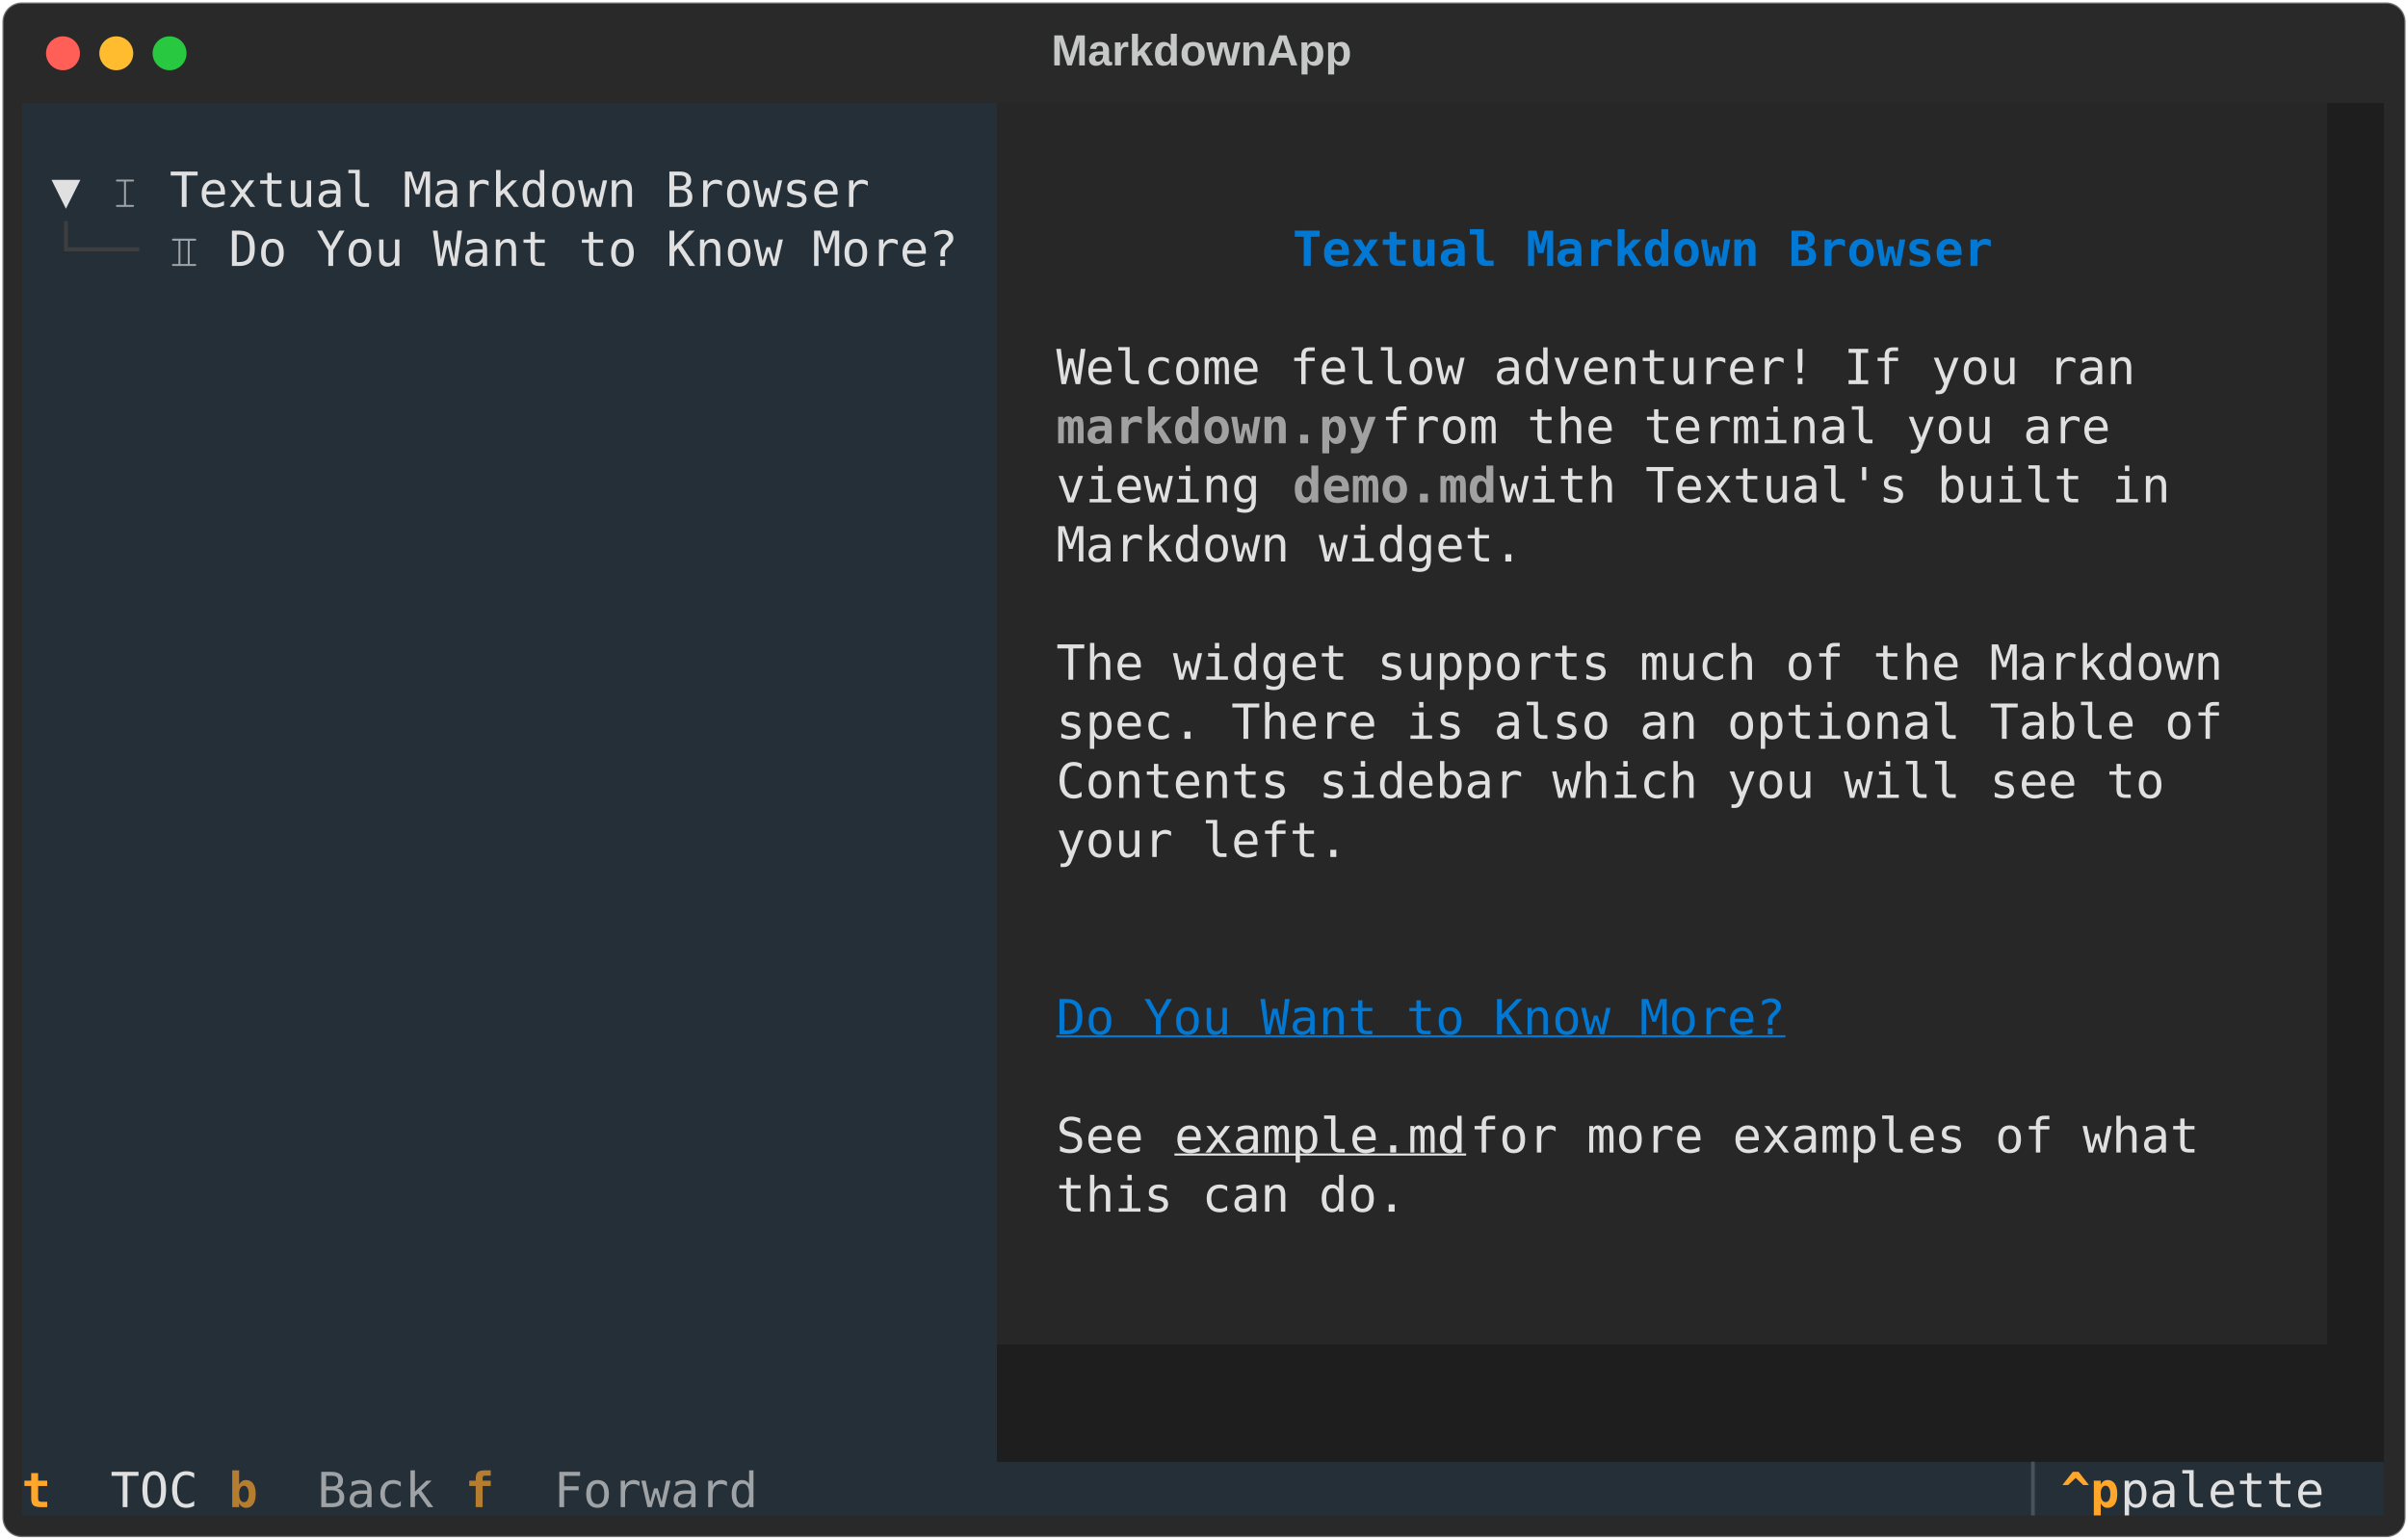
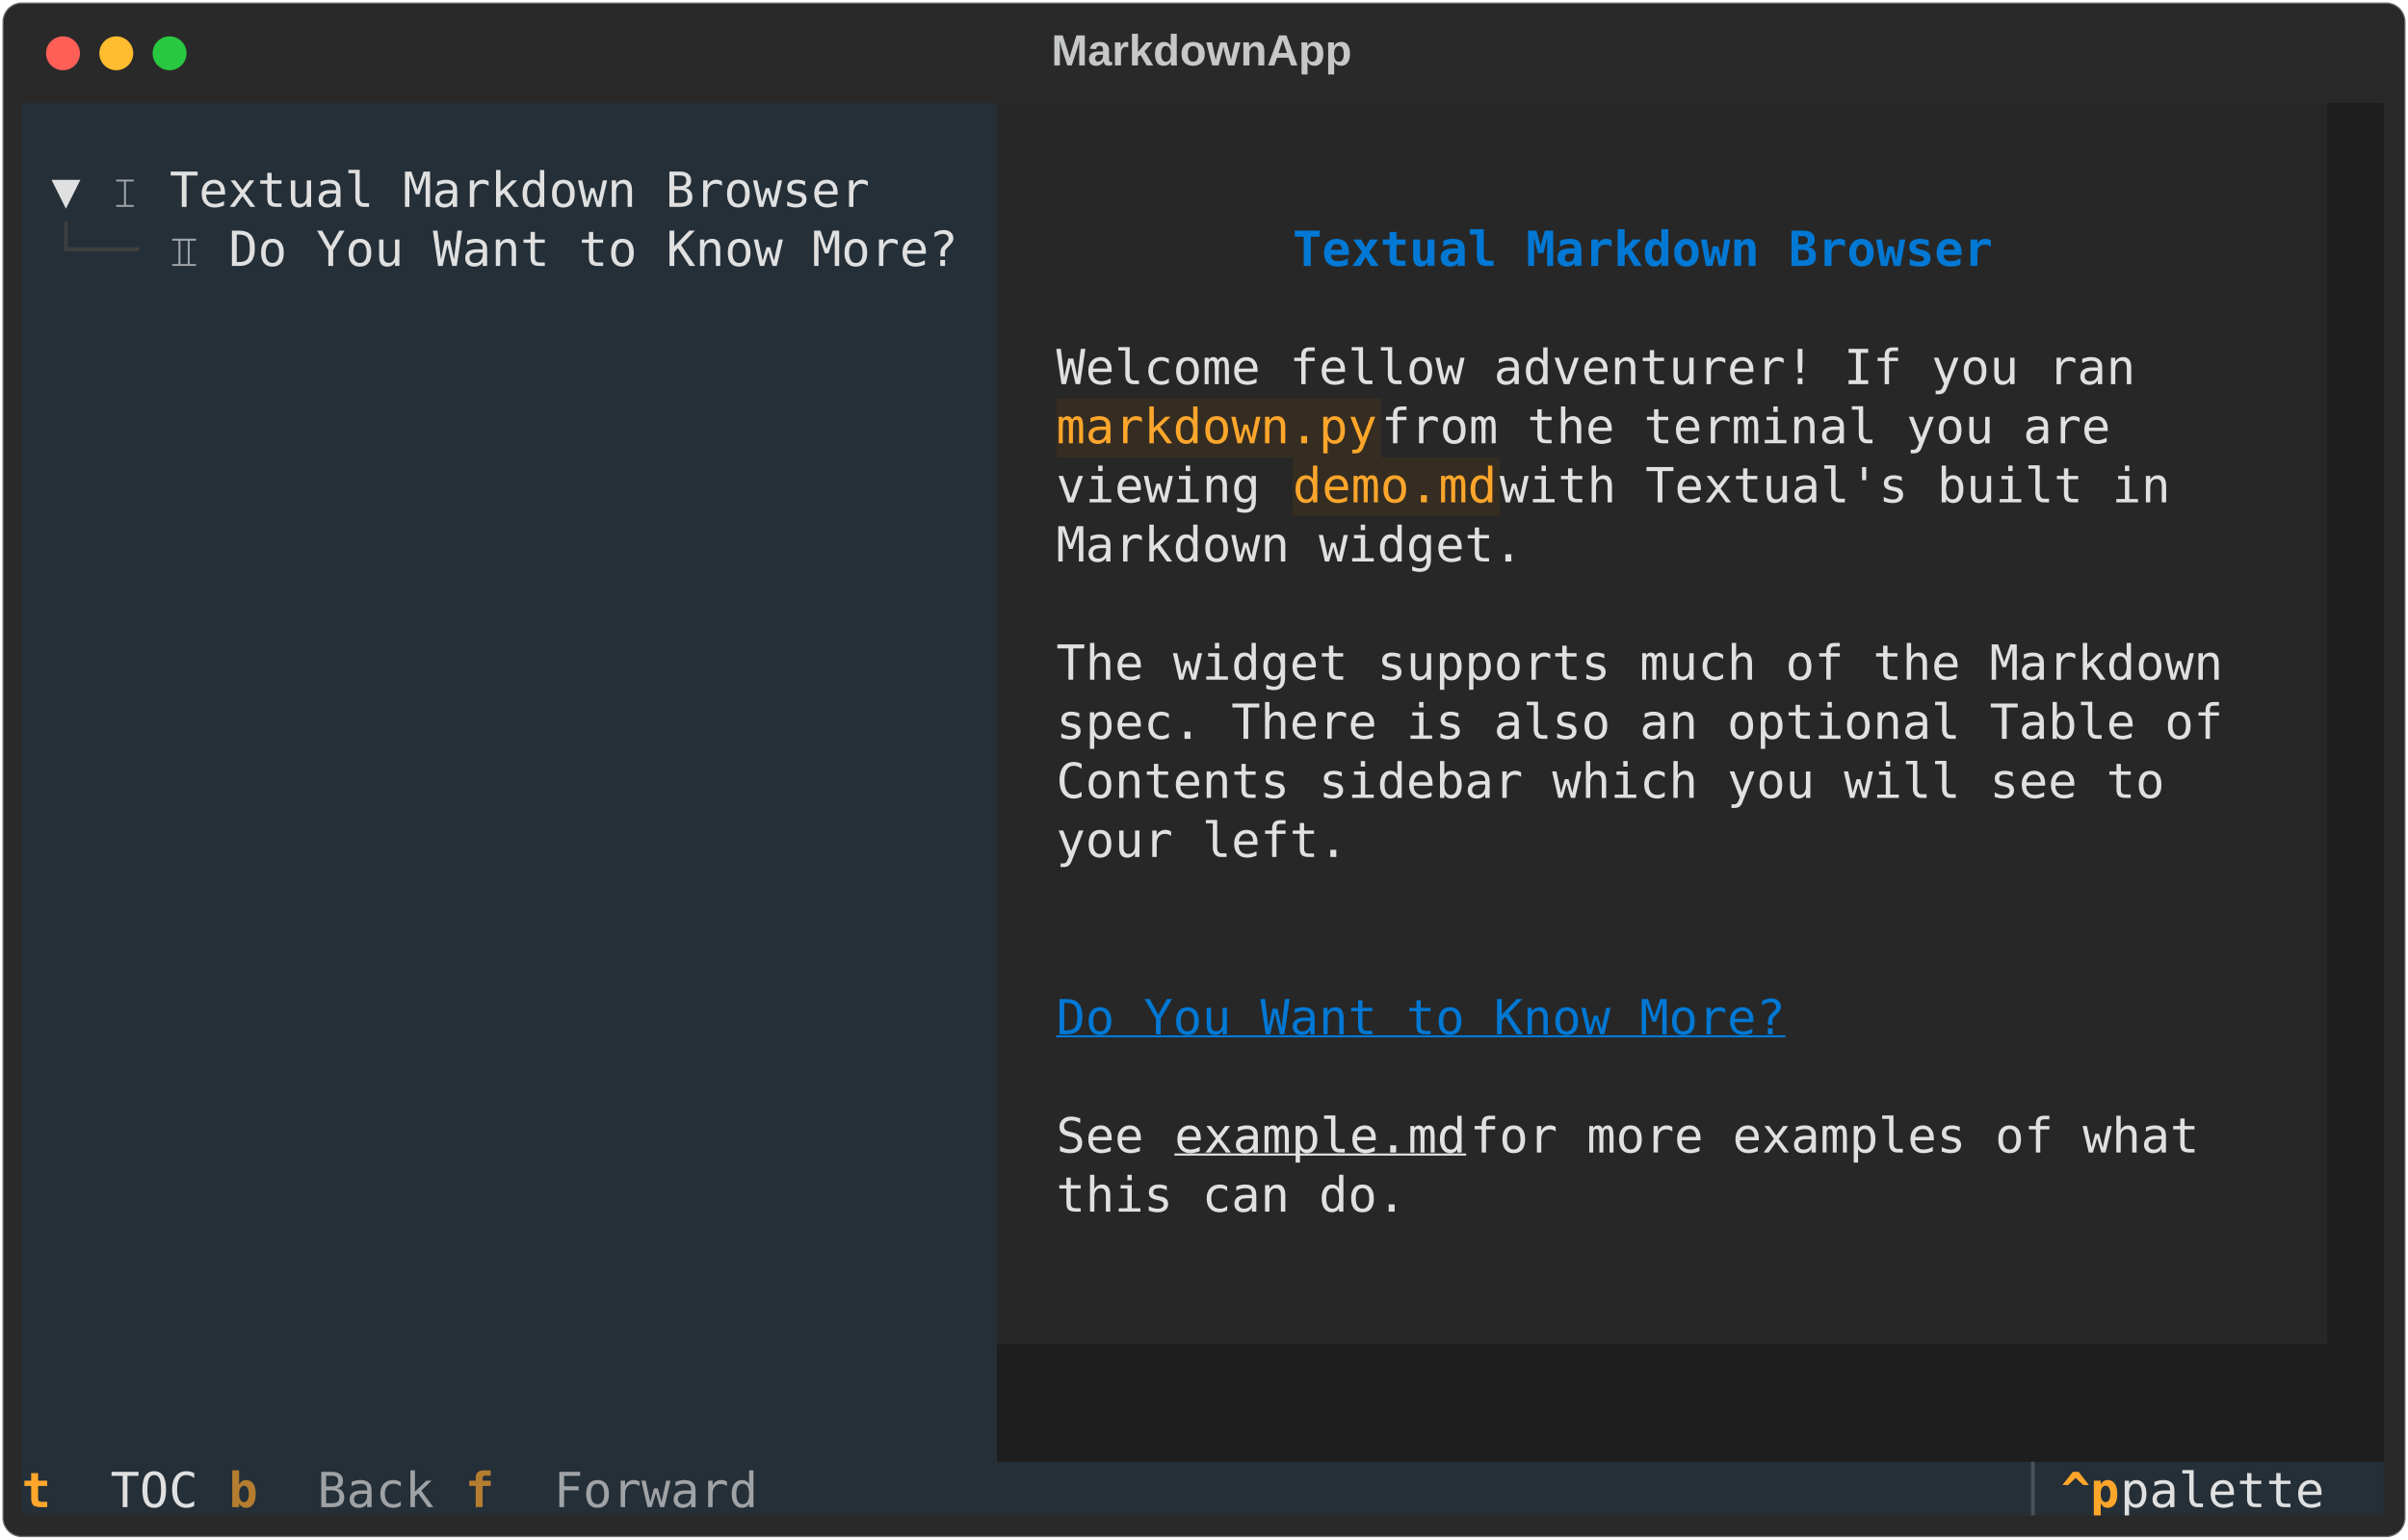
<svg xmlns="http://www.w3.org/2000/svg" class="rich-terminal" viewBox="0 0 994 635.6">
  <style>

    @font-face {
        font-family: "Fira Code";
        src: local("FiraCode-Regular"),
                url("https://cdnjs.cloudflare.com/ajax/libs/firacode/6.2.0/woff2/FiraCode-Regular.woff2") format("woff2"),
                url("https://cdnjs.cloudflare.com/ajax/libs/firacode/6.2.0/woff/FiraCode-Regular.woff") format("woff");
        font-style: normal;
        font-weight: 400;
    }
    @font-face {
        font-family: "Fira Code";
        src: local("FiraCode-Bold"),
                url("https://cdnjs.cloudflare.com/ajax/libs/firacode/6.2.0/woff2/FiraCode-Bold.woff2") format("woff2"),
                url("https://cdnjs.cloudflare.com/ajax/libs/firacode/6.2.0/woff/FiraCode-Bold.woff") format("woff");
        font-style: bold;
        font-weight: 700;
    }

    .terminal-matrix {
        font-family: Fira Code, monospace;
        font-size: 20px;
        line-height: 24.4px;
        font-variant-east-asian: full-width;
    }

    .terminal-title {
        font-size: 18px;
        font-weight: bold;
        font-family: arial;
    }

    .terminal-r1 { fill: #c5c8c6 }
.terminal-r2 { fill: #e0e0e0 }
.terminal-r3 { fill: #a0a3a6 }
.terminal-r4 { fill: #3e3e3e }
.terminal-r5 { fill: #0178d4;font-weight: bold }
- .terminal-r6 { fill: #a1a1a1;font-weight: bold }
+ .terminal-r6 { fill: #fea62b }
.terminal-r7 { fill: #0178d4;text-decoration: underline; }
.terminal-r8 { fill: #e2e2e2;text-decoration: underline; }
.terminal-r9 { fill: #ffa62b;font-weight: bold }
.terminal-r10 { fill: #b47d2f;font-weight: bold }
.terminal-r11 { fill: #495259 }
    </style>
  <defs>
    <clipPath id="terminal-clip-terminal">
      <rect x="0" y="0" width="975.0" height="584.6" />
    </clipPath>
    <clipPath id="terminal-line-0">
      <rect x="0" y="1.5" width="976" height="24.65" />
    </clipPath>
    <clipPath id="terminal-line-1">
      <rect x="0" y="25.9" width="976" height="24.65" />
    </clipPath>
    <clipPath id="terminal-line-2">
      <rect x="0" y="50.3" width="976" height="24.65" />
    </clipPath>
    <clipPath id="terminal-line-3">
      <rect x="0" y="74.7" width="976" height="24.65" />
    </clipPath>
    <clipPath id="terminal-line-4">
      <rect x="0" y="99.1" width="976" height="24.65" />
    </clipPath>
    <clipPath id="terminal-line-5">
      <rect x="0" y="123.5" width="976" height="24.65" />
    </clipPath>
    <clipPath id="terminal-line-6">
      <rect x="0" y="147.9" width="976" height="24.65" />
    </clipPath>
    <clipPath id="terminal-line-7">
      <rect x="0" y="172.3" width="976" height="24.65" />
    </clipPath>
    <clipPath id="terminal-line-8">
      <rect x="0" y="196.7" width="976" height="24.65" />
    </clipPath>
    <clipPath id="terminal-line-9">
      <rect x="0" y="221.1" width="976" height="24.65" />
    </clipPath>
    <clipPath id="terminal-line-10">
      <rect x="0" y="245.5" width="976" height="24.65" />
    </clipPath>
    <clipPath id="terminal-line-11">
      <rect x="0" y="269.9" width="976" height="24.65" />
    </clipPath>
    <clipPath id="terminal-line-12">
      <rect x="0" y="294.3" width="976" height="24.65" />
    </clipPath>
    <clipPath id="terminal-line-13">
      <rect x="0" y="318.7" width="976" height="24.65" />
    </clipPath>
    <clipPath id="terminal-line-14">
      <rect x="0" y="343.1" width="976" height="24.65" />
    </clipPath>
    <clipPath id="terminal-line-15">
      <rect x="0" y="367.5" width="976" height="24.65" />
    </clipPath>
    <clipPath id="terminal-line-16">
      <rect x="0" y="391.9" width="976" height="24.65" />
    </clipPath>
    <clipPath id="terminal-line-17">
      <rect x="0" y="416.3" width="976" height="24.65" />
    </clipPath>
    <clipPath id="terminal-line-18">
      <rect x="0" y="440.7" width="976" height="24.65" />
    </clipPath>
    <clipPath id="terminal-line-19">
      <rect x="0" y="465.1" width="976" height="24.65" />
    </clipPath>
    <clipPath id="terminal-line-20">
      <rect x="0" y="489.5" width="976" height="24.65" />
    </clipPath>
    <clipPath id="terminal-line-21">
      <rect x="0" y="513.9" width="976" height="24.65" />
    </clipPath>
    <clipPath id="terminal-line-22">
      <rect x="0" y="538.3" width="976" height="24.65" />
    </clipPath>
  </defs>
  <rect fill="#292929" stroke="rgba(255,255,255,0.35)" stroke-width="1" x="1" y="1" width="992" height="633.6" rx="8" />
  <text class="terminal-title" fill="#c5c8c6" text-anchor="middle" x="496" y="27">MarkdownApp</text>
  <g transform="translate(26,22)">
    <circle cx="0" cy="0" r="7" fill="#ff5f57" />
    <circle cx="22" cy="0" r="7" fill="#febc2e" />
    <circle cx="44" cy="0" r="7" fill="#28c840" />
  </g>
  <g transform="translate(9, 41)" clip-path="url(#terminal-clip-terminal)">
    <rect fill="#242f38" x="0" y="1.5" width="402.6" height="24.65" shape-rendering="crispEdges" />
    <rect fill="#272727" x="402.6" y="1.5" width="549" height="24.65" shape-rendering="crispEdges" />
    <rect fill="#1e1e1e" x="951.6" y="1.5" width="24.4" height="24.65" shape-rendering="crispEdges" />
    <rect fill="#242f38" x="0" y="25.9" width="12.2" height="24.65" shape-rendering="crispEdges" />
    <rect fill="#242f38" x="12.2" y="25.9" width="24.4" height="24.65" shape-rendering="crispEdges" />
    <rect fill="#242f38" x="36.6" y="25.9" width="24.4" height="24.65" shape-rendering="crispEdges" />
    <rect fill="#242f38" x="61" y="25.9" width="292.8" height="24.65" shape-rendering="crispEdges" />
    <rect fill="#242f38" x="353.8" y="25.9" width="36.6" height="24.65" shape-rendering="crispEdges" />
    <rect fill="#242f38" x="390.4" y="25.9" width="12.2" height="24.65" shape-rendering="crispEdges" />
    <rect fill="#272727" x="402.6" y="25.9" width="549" height="24.65" shape-rendering="crispEdges" />
    <rect fill="#1e1e1e" x="951.6" y="25.9" width="24.4" height="24.65" shape-rendering="crispEdges" />
    <rect fill="#242f38" x="0" y="50.3" width="12.2" height="24.65" shape-rendering="crispEdges" />
    <rect fill="#242f38" x="12.2" y="50.3" width="48.8" height="24.65" shape-rendering="crispEdges" />
    <rect fill="#242f38" x="61" y="50.3" width="24.4" height="24.65" shape-rendering="crispEdges" />
    <rect fill="#242f38" x="85.4" y="50.3" width="305" height="24.65" shape-rendering="crispEdges" />
    <rect fill="#242f38" x="390.4" y="50.3" width="12.2" height="24.65" shape-rendering="crispEdges" />
    <rect fill="#272727" x="402.6" y="50.3" width="24.4" height="24.65" shape-rendering="crispEdges" />
    <rect fill="#272727" x="427" y="50.3" width="97.6" height="24.65" shape-rendering="crispEdges" />
    <rect fill="#272727" x="524.6" y="50.3" width="292.8" height="24.65" shape-rendering="crispEdges" />
    <rect fill="#272727" x="817.4" y="50.3" width="109.8" height="24.65" shape-rendering="crispEdges" />
    <rect fill="#272727" x="927.2" y="50.3" width="24.4" height="24.65" shape-rendering="crispEdges" />
    <rect fill="#1e1e1e" x="951.6" y="50.3" width="24.4" height="24.65" shape-rendering="crispEdges" />
    <rect fill="#242f38" x="0" y="74.7" width="12.2" height="24.65" shape-rendering="crispEdges" />
    <rect fill="#242f38" x="12.2" y="74.7" width="378.2" height="24.65" shape-rendering="crispEdges" />
    <rect fill="#242f38" x="390.4" y="74.7" width="12.2" height="24.65" shape-rendering="crispEdges" />
    <rect fill="#272727" x="402.6" y="74.7" width="549" height="24.65" shape-rendering="crispEdges" />
    <rect fill="#1e1e1e" x="951.6" y="74.7" width="24.4" height="24.65" shape-rendering="crispEdges" />
    <rect fill="#242f38" x="0" y="99.1" width="12.2" height="24.65" shape-rendering="crispEdges" />
    <rect fill="#242f38" x="12.2" y="99.1" width="378.2" height="24.65" shape-rendering="crispEdges" />
    <rect fill="#242f38" x="390.4" y="99.1" width="12.2" height="24.65" shape-rendering="crispEdges" />
    <rect fill="#272727" x="402.6" y="99.1" width="24.4" height="24.65" shape-rendering="crispEdges" />
    <rect fill="#272727" x="427" y="99.1" width="451.4" height="24.65" shape-rendering="crispEdges" />
    <rect fill="#272727" x="878.4" y="99.1" width="73.2" height="24.65" shape-rendering="crispEdges" />
    <rect fill="#1e1e1e" x="951.6" y="99.1" width="24.4" height="24.65" shape-rendering="crispEdges" />
    <rect fill="#242f38" x="0" y="123.5" width="12.2" height="24.65" shape-rendering="crispEdges" />
    <rect fill="#242f38" x="12.2" y="123.5" width="378.2" height="24.65" shape-rendering="crispEdges" />
    <rect fill="#242f38" x="390.4" y="123.5" width="12.2" height="24.65" shape-rendering="crispEdges" />
    <rect fill="#272727" x="402.6" y="123.5" width="24.4" height="24.65" shape-rendering="crispEdges" />
-     <rect fill="#272727" x="427" y="123.5" width="134.2" height="24.65" shape-rendering="crispEdges" />
+     <rect fill="#362d22" x="427" y="123.5" width="134.2" height="24.65" shape-rendering="crispEdges" />
    <rect fill="#272727" x="561.2" y="123.5" width="317.2" height="24.65" shape-rendering="crispEdges" />
    <rect fill="#272727" x="878.4" y="123.5" width="73.2" height="24.65" shape-rendering="crispEdges" />
    <rect fill="#1e1e1e" x="951.6" y="123.5" width="24.4" height="24.65" shape-rendering="crispEdges" />
    <rect fill="#242f38" x="0" y="147.9" width="12.2" height="24.65" shape-rendering="crispEdges" />
    <rect fill="#242f38" x="12.2" y="147.9" width="378.2" height="24.65" shape-rendering="crispEdges" />
    <rect fill="#242f38" x="390.4" y="147.9" width="12.2" height="24.65" shape-rendering="crispEdges" />
    <rect fill="#272727" x="402.6" y="147.9" width="24.4" height="24.65" shape-rendering="crispEdges" />
    <rect fill="#272727" x="427" y="147.9" width="97.6" height="24.65" shape-rendering="crispEdges" />
-     <rect fill="#272727" x="524.6" y="147.9" width="85.4" height="24.65" shape-rendering="crispEdges" />
+     <rect fill="#362d22" x="524.6" y="147.9" width="85.4" height="24.65" shape-rendering="crispEdges" />
    <rect fill="#272727" x="610" y="147.9" width="292.8" height="24.65" shape-rendering="crispEdges" />
    <rect fill="#272727" x="902.8" y="147.9" width="48.8" height="24.65" shape-rendering="crispEdges" />
    <rect fill="#1e1e1e" x="951.6" y="147.9" width="24.4" height="24.65" shape-rendering="crispEdges" />
    <rect fill="#242f38" x="0" y="172.3" width="12.2" height="24.65" shape-rendering="crispEdges" />
    <rect fill="#242f38" x="12.2" y="172.3" width="378.2" height="24.65" shape-rendering="crispEdges" />
    <rect fill="#242f38" x="390.4" y="172.3" width="12.2" height="24.65" shape-rendering="crispEdges" />
    <rect fill="#272727" x="402.6" y="172.3" width="24.4" height="24.65" shape-rendering="crispEdges" />
    <rect fill="#272727" x="427" y="172.3" width="195.2" height="24.65" shape-rendering="crispEdges" />
    <rect fill="#272727" x="622.2" y="172.3" width="329.4" height="24.65" shape-rendering="crispEdges" />
    <rect fill="#1e1e1e" x="951.6" y="172.3" width="24.4" height="24.65" shape-rendering="crispEdges" />
    <rect fill="#242f38" x="0" y="196.7" width="12.2" height="24.65" shape-rendering="crispEdges" />
    <rect fill="#242f38" x="12.2" y="196.7" width="378.2" height="24.65" shape-rendering="crispEdges" />
    <rect fill="#242f38" x="390.4" y="196.7" width="12.2" height="24.65" shape-rendering="crispEdges" />
    <rect fill="#272727" x="402.6" y="196.7" width="549" height="24.65" shape-rendering="crispEdges" />
    <rect fill="#1e1e1e" x="951.6" y="196.7" width="24.4" height="24.65" shape-rendering="crispEdges" />
    <rect fill="#242f38" x="0" y="221.1" width="12.2" height="24.65" shape-rendering="crispEdges" />
    <rect fill="#242f38" x="12.2" y="221.1" width="378.2" height="24.65" shape-rendering="crispEdges" />
    <rect fill="#242f38" x="390.4" y="221.1" width="12.2" height="24.65" shape-rendering="crispEdges" />
    <rect fill="#272727" x="402.6" y="221.1" width="24.4" height="24.65" shape-rendering="crispEdges" />
    <rect fill="#272727" x="427" y="221.1" width="488" height="24.65" shape-rendering="crispEdges" />
    <rect fill="#272727" x="915" y="221.1" width="36.6" height="24.65" shape-rendering="crispEdges" />
    <rect fill="#1e1e1e" x="951.6" y="221.1" width="24.4" height="24.65" shape-rendering="crispEdges" />
    <rect fill="#242f38" x="0" y="245.5" width="12.2" height="24.65" shape-rendering="crispEdges" />
    <rect fill="#242f38" x="12.2" y="245.5" width="378.2" height="24.65" shape-rendering="crispEdges" />
    <rect fill="#242f38" x="390.4" y="245.5" width="12.2" height="24.65" shape-rendering="crispEdges" />
    <rect fill="#272727" x="402.6" y="245.5" width="24.4" height="24.65" shape-rendering="crispEdges" />
    <rect fill="#272727" x="427" y="245.5" width="488" height="24.65" shape-rendering="crispEdges" />
    <rect fill="#272727" x="915" y="245.5" width="36.6" height="24.65" shape-rendering="crispEdges" />
    <rect fill="#1e1e1e" x="951.6" y="245.5" width="24.4" height="24.65" shape-rendering="crispEdges" />
    <rect fill="#242f38" x="0" y="269.9" width="12.2" height="24.65" shape-rendering="crispEdges" />
    <rect fill="#242f38" x="12.2" y="269.9" width="378.2" height="24.65" shape-rendering="crispEdges" />
    <rect fill="#242f38" x="390.4" y="269.9" width="12.2" height="24.65" shape-rendering="crispEdges" />
    <rect fill="#272727" x="402.6" y="269.9" width="24.4" height="24.65" shape-rendering="crispEdges" />
    <rect fill="#272727" x="427" y="269.9" width="463.6" height="24.65" shape-rendering="crispEdges" />
    <rect fill="#272727" x="890.6" y="269.9" width="61" height="24.65" shape-rendering="crispEdges" />
    <rect fill="#1e1e1e" x="951.6" y="269.9" width="24.4" height="24.65" shape-rendering="crispEdges" />
    <rect fill="#242f38" x="0" y="294.3" width="12.2" height="24.65" shape-rendering="crispEdges" />
    <rect fill="#242f38" x="12.2" y="294.3" width="378.2" height="24.65" shape-rendering="crispEdges" />
    <rect fill="#242f38" x="390.4" y="294.3" width="12.2" height="24.65" shape-rendering="crispEdges" />
    <rect fill="#272727" x="402.6" y="294.3" width="24.4" height="24.65" shape-rendering="crispEdges" />
    <rect fill="#272727" x="427" y="294.3" width="122" height="24.65" shape-rendering="crispEdges" />
    <rect fill="#272727" x="549" y="294.3" width="402.6" height="24.65" shape-rendering="crispEdges" />
    <rect fill="#1e1e1e" x="951.6" y="294.3" width="24.4" height="24.65" shape-rendering="crispEdges" />
    <rect fill="#242f38" x="0" y="318.7" width="12.2" height="24.65" shape-rendering="crispEdges" />
    <rect fill="#242f38" x="12.2" y="318.7" width="378.2" height="24.65" shape-rendering="crispEdges" />
    <rect fill="#242f38" x="390.4" y="318.7" width="12.2" height="24.65" shape-rendering="crispEdges" />
    <rect fill="#272727" x="402.6" y="318.7" width="549" height="24.65" shape-rendering="crispEdges" />
    <rect fill="#1e1e1e" x="951.6" y="318.7" width="24.4" height="24.65" shape-rendering="crispEdges" />
    <rect fill="#242f38" x="0" y="343.1" width="12.2" height="24.65" shape-rendering="crispEdges" />
    <rect fill="#242f38" x="12.2" y="343.1" width="378.2" height="24.65" shape-rendering="crispEdges" />
    <rect fill="#242f38" x="390.4" y="343.1" width="12.2" height="24.65" shape-rendering="crispEdges" />
    <rect fill="#272727" x="402.6" y="343.1" width="549" height="24.65" shape-rendering="crispEdges" />
    <rect fill="#1e1e1e" x="951.6" y="343.1" width="24.4" height="24.65" shape-rendering="crispEdges" />
    <rect fill="#242f38" x="0" y="367.5" width="12.2" height="24.65" shape-rendering="crispEdges" />
    <rect fill="#242f38" x="12.2" y="367.5" width="378.2" height="24.65" shape-rendering="crispEdges" />
    <rect fill="#242f38" x="390.4" y="367.5" width="12.2" height="24.65" shape-rendering="crispEdges" />
    <rect fill="#272727" x="402.6" y="367.5" width="24.4" height="24.65" shape-rendering="crispEdges" />
    <rect fill="#272727" x="427" y="367.5" width="305" height="24.65" shape-rendering="crispEdges" />
    <rect fill="#272727" x="732" y="367.5" width="219.6" height="24.65" shape-rendering="crispEdges" />
    <rect fill="#1e1e1e" x="951.6" y="367.5" width="24.4" height="24.65" shape-rendering="crispEdges" />
    <rect fill="#242f38" x="0" y="391.9" width="12.2" height="24.65" shape-rendering="crispEdges" />
    <rect fill="#242f38" x="12.2" y="391.9" width="378.2" height="24.65" shape-rendering="crispEdges" />
    <rect fill="#242f38" x="390.4" y="391.9" width="12.2" height="24.65" shape-rendering="crispEdges" />
    <rect fill="#272727" x="402.6" y="391.9" width="549" height="24.65" shape-rendering="crispEdges" />
    <rect fill="#1e1e1e" x="951.6" y="391.9" width="24.4" height="24.65" shape-rendering="crispEdges" />
    <rect fill="#242f38" x="0" y="416.3" width="12.2" height="24.65" shape-rendering="crispEdges" />
    <rect fill="#242f38" x="12.2" y="416.3" width="378.2" height="24.65" shape-rendering="crispEdges" />
    <rect fill="#242f38" x="390.4" y="416.3" width="12.2" height="24.65" shape-rendering="crispEdges" />
    <rect fill="#272727" x="402.6" y="416.3" width="24.4" height="24.65" shape-rendering="crispEdges" />
    <rect fill="#272727" x="427" y="416.3" width="48.8" height="24.65" shape-rendering="crispEdges" />
    <rect fill="#272727" x="475.8" y="416.3" width="122" height="24.65" shape-rendering="crispEdges" />
    <rect fill="#272727" x="597.8" y="416.3" width="317.2" height="24.65" shape-rendering="crispEdges" />
    <rect fill="#272727" x="915" y="416.3" width="36.6" height="24.65" shape-rendering="crispEdges" />
    <rect fill="#1e1e1e" x="951.6" y="416.3" width="24.4" height="24.65" shape-rendering="crispEdges" />
    <rect fill="#242f38" x="0" y="440.7" width="12.2" height="24.65" shape-rendering="crispEdges" />
    <rect fill="#242f38" x="12.2" y="440.7" width="378.2" height="24.65" shape-rendering="crispEdges" />
    <rect fill="#242f38" x="390.4" y="440.7" width="12.2" height="24.65" shape-rendering="crispEdges" />
    <rect fill="#272727" x="402.6" y="440.7" width="24.4" height="24.65" shape-rendering="crispEdges" />
    <rect fill="#272727" x="427" y="440.7" width="146.4" height="24.65" shape-rendering="crispEdges" />
    <rect fill="#272727" x="573.4" y="440.7" width="378.2" height="24.65" shape-rendering="crispEdges" />
    <rect fill="#1e1e1e" x="951.6" y="440.7" width="24.4" height="24.65" shape-rendering="crispEdges" />
    <rect fill="#242f38" x="0" y="465.1" width="12.2" height="24.65" shape-rendering="crispEdges" />
    <rect fill="#242f38" x="12.2" y="465.1" width="378.2" height="24.65" shape-rendering="crispEdges" />
    <rect fill="#242f38" x="390.4" y="465.1" width="12.2" height="24.65" shape-rendering="crispEdges" />
    <rect fill="#272727" x="402.6" y="465.1" width="549" height="24.65" shape-rendering="crispEdges" />
    <rect fill="#1e1e1e" x="951.6" y="465.1" width="24.4" height="24.65" shape-rendering="crispEdges" />
    <rect fill="#242f38" x="0" y="489.5" width="12.2" height="24.65" shape-rendering="crispEdges" />
    <rect fill="#242f38" x="12.2" y="489.5" width="378.2" height="24.65" shape-rendering="crispEdges" />
    <rect fill="#242f38" x="390.4" y="489.5" width="12.2" height="24.65" shape-rendering="crispEdges" />
    <rect fill="#272727" x="402.6" y="489.5" width="549" height="24.65" shape-rendering="crispEdges" />
    <rect fill="#1e1e1e" x="951.6" y="489.5" width="24.4" height="24.65" shape-rendering="crispEdges" />
    <rect fill="#242f38" x="0" y="513.9" width="12.2" height="24.65" shape-rendering="crispEdges" />
    <rect fill="#242f38" x="12.2" y="513.9" width="378.2" height="24.65" shape-rendering="crispEdges" />
    <rect fill="#242f38" x="390.4" y="513.9" width="12.2" height="24.65" shape-rendering="crispEdges" />
    <rect fill="#1e1e1e" x="402.6" y="513.9" width="573.4" height="24.65" shape-rendering="crispEdges" />
    <rect fill="#242f38" x="0" y="538.3" width="402.6" height="24.65" shape-rendering="crispEdges" />
    <rect fill="#1e1e1e" x="402.6" y="538.3" width="573.4" height="24.65" shape-rendering="crispEdges" />
    <rect fill="#242f38" x="0" y="562.7" width="36.6" height="24.65" shape-rendering="crispEdges" />
    <rect fill="#242f38" x="36.6" y="562.7" width="48.8" height="24.65" shape-rendering="crispEdges" />
    <rect fill="#242f38" x="85.4" y="562.7" width="36.6" height="24.65" shape-rendering="crispEdges" />
    <rect fill="#242f38" x="122" y="562.7" width="61" height="24.65" shape-rendering="crispEdges" />
    <rect fill="#242f38" x="183" y="562.7" width="36.6" height="24.65" shape-rendering="crispEdges" />
    <rect fill="#242f38" x="219.6" y="562.7" width="97.6" height="24.65" shape-rendering="crispEdges" />
    <rect fill="#242f38" x="317.2" y="562.7" width="512.4" height="24.65" shape-rendering="crispEdges" />
    <rect fill="#242f38" x="829.6" y="562.7" width="12.2" height="24.65" shape-rendering="crispEdges" />
    <rect fill="#242f38" x="841.8" y="562.7" width="24.4" height="24.65" shape-rendering="crispEdges" />
    <rect fill="#242f38" x="866.2" y="562.7" width="97.6" height="24.65" shape-rendering="crispEdges" />
    <rect fill="#242f38" x="963.8" y="562.7" width="12.2" height="24.65" shape-rendering="crispEdges" />
    <g class="terminal-matrix">
      <text class="terminal-r1" x="976" y="20" textLength="12.2" clip-path="url(#terminal-line-0)">
</text>
      <text class="terminal-r2" x="12.2" y="44.4" textLength="24.4" clip-path="url(#terminal-line-1)">▼ </text>
      <text class="terminal-r3" x="36.6" y="44.4" textLength="24.4" clip-path="url(#terminal-line-1)">Ⅰ </text>
      <text class="terminal-r2" x="61" y="44.4" textLength="292.8" clip-path="url(#terminal-line-1)">Textual Markdown Browser</text>
      <text class="terminal-r1" x="976" y="44.4" textLength="12.2" clip-path="url(#terminal-line-1)">
</text>
      <text class="terminal-r4" x="12.2" y="68.8" textLength="48.8" clip-path="url(#terminal-line-2)">└── </text>
      <text class="terminal-r3" x="61" y="68.8" textLength="24.4" clip-path="url(#terminal-line-2)">Ⅱ </text>
      <text class="terminal-r2" x="85.4" y="68.8" textLength="305" clip-path="url(#terminal-line-2)">Do You Want to Know More?</text>
      <text class="terminal-r5" x="524.6" y="68.8" textLength="292.8" clip-path="url(#terminal-line-2)">Textual Markdown Browser</text>
      <text class="terminal-r1" x="976" y="68.8" textLength="12.2" clip-path="url(#terminal-line-2)">
</text>
      <text class="terminal-r1" x="976" y="93.2" textLength="12.2" clip-path="url(#terminal-line-3)">
</text>
      <text class="terminal-r2" x="427" y="117.6" textLength="451.4" clip-path="url(#terminal-line-4)">Welcome fellow adventurer! If you ran</text>
      <text class="terminal-r1" x="976" y="117.6" textLength="12.2" clip-path="url(#terminal-line-4)">
</text>
      <text class="terminal-r6" x="427" y="142" textLength="134.2" clip-path="url(#terminal-line-5)">markdown.py</text>
      <text class="terminal-r2" x="561.2" y="142" textLength="317.2" clip-path="url(#terminal-line-5)"> from the terminal you are</text>
      <text class="terminal-r1" x="976" y="142" textLength="12.2" clip-path="url(#terminal-line-5)">
</text>
      <text class="terminal-r2" x="427" y="166.4" textLength="97.6" clip-path="url(#terminal-line-6)">viewing </text>
      <text class="terminal-r6" x="524.6" y="166.4" textLength="85.4" clip-path="url(#terminal-line-6)">demo.md</text>
      <text class="terminal-r2" x="610" y="166.4" textLength="292.8" clip-path="url(#terminal-line-6)"> with Textual's built in</text>
      <text class="terminal-r1" x="976" y="166.4" textLength="12.2" clip-path="url(#terminal-line-6)">
</text>
      <text class="terminal-r2" x="427" y="190.8" textLength="195.2" clip-path="url(#terminal-line-7)">Markdown widget.</text>
      <text class="terminal-r1" x="976" y="190.8" textLength="12.2" clip-path="url(#terminal-line-7)">
</text>
      <text class="terminal-r1" x="976" y="215.2" textLength="12.2" clip-path="url(#terminal-line-8)">
</text>
      <text class="terminal-r2" x="427" y="239.6" textLength="488" clip-path="url(#terminal-line-9)">The widget supports much of the Markdown</text>
      <text class="terminal-r1" x="976" y="239.6" textLength="12.2" clip-path="url(#terminal-line-9)">
</text>
      <text class="terminal-r2" x="427" y="264" textLength="488" clip-path="url(#terminal-line-10)">spec. There is also an optional Table of</text>
      <text class="terminal-r1" x="976" y="264" textLength="12.2" clip-path="url(#terminal-line-10)">
</text>
      <text class="terminal-r2" x="427" y="288.4" textLength="463.6" clip-path="url(#terminal-line-11)">Contents sidebar which you will see to</text>
      <text class="terminal-r1" x="976" y="288.4" textLength="12.2" clip-path="url(#terminal-line-11)">
</text>
      <text class="terminal-r2" x="427" y="312.8" textLength="122" clip-path="url(#terminal-line-12)">your left.</text>
      <text class="terminal-r1" x="976" y="312.8" textLength="12.2" clip-path="url(#terminal-line-12)">
</text>
      <text class="terminal-r1" x="976" y="337.2" textLength="12.2" clip-path="url(#terminal-line-13)">
</text>
      <text class="terminal-r1" x="976" y="361.6" textLength="12.2" clip-path="url(#terminal-line-14)">
</text>
      <text class="terminal-r7" x="427" y="386" textLength="305" clip-path="url(#terminal-line-15)">Do You Want to Know More?</text>
      <text class="terminal-r1" x="976" y="386" textLength="12.2" clip-path="url(#terminal-line-15)">
</text>
      <text class="terminal-r1" x="976" y="410.4" textLength="12.2" clip-path="url(#terminal-line-16)">
</text>
      <text class="terminal-r2" x="427" y="434.8" textLength="48.8" clip-path="url(#terminal-line-17)">See </text>
      <text class="terminal-r8" x="475.8" y="434.8" textLength="122" clip-path="url(#terminal-line-17)">example.md</text>
      <text class="terminal-r2" x="597.8" y="434.8" textLength="317.2" clip-path="url(#terminal-line-17)"> for more examples of what</text>
      <text class="terminal-r1" x="976" y="434.8" textLength="12.2" clip-path="url(#terminal-line-17)">
</text>
      <text class="terminal-r2" x="427" y="459.2" textLength="146.4" clip-path="url(#terminal-line-18)">this can do.</text>
      <text class="terminal-r1" x="976" y="459.2" textLength="12.2" clip-path="url(#terminal-line-18)">
</text>
      <text class="terminal-r1" x="976" y="483.6" textLength="12.2" clip-path="url(#terminal-line-19)">
</text>
      <text class="terminal-r1" x="976" y="508" textLength="12.2" clip-path="url(#terminal-line-20)">
</text>
      <text class="terminal-r1" x="976" y="532.4" textLength="12.2" clip-path="url(#terminal-line-21)">
</text>
      <text class="terminal-r1" x="976" y="556.8" textLength="12.2" clip-path="url(#terminal-line-22)">
</text>
      <text class="terminal-r9" x="0" y="581.2" textLength="36.6" clip-path="url(#terminal-line-23)"> t </text>
      <text class="terminal-r2" x="36.6" y="581.2" textLength="48.8" clip-path="url(#terminal-line-23)">TOC </text>
      <text class="terminal-r10" x="85.4" y="581.2" textLength="36.6" clip-path="url(#terminal-line-23)"> b </text>
      <text class="terminal-r3" x="122" y="581.2" textLength="61" clip-path="url(#terminal-line-23)">Back </text>
      <text class="terminal-r10" x="183" y="581.2" textLength="36.6" clip-path="url(#terminal-line-23)"> f </text>
      <text class="terminal-r3" x="219.6" y="581.2" textLength="97.6" clip-path="url(#terminal-line-23)">Forward </text>
      <text class="terminal-r11" x="829.6" y="581.2" textLength="12.2" clip-path="url(#terminal-line-23)">▏</text>
      <text class="terminal-r9" x="841.8" y="581.2" textLength="24.4" clip-path="url(#terminal-line-23)">^p</text>
      <text class="terminal-r2" x="866.2" y="581.2" textLength="97.6" clip-path="url(#terminal-line-23)"> palette</text>
    </g>
  </g>
</svg>
